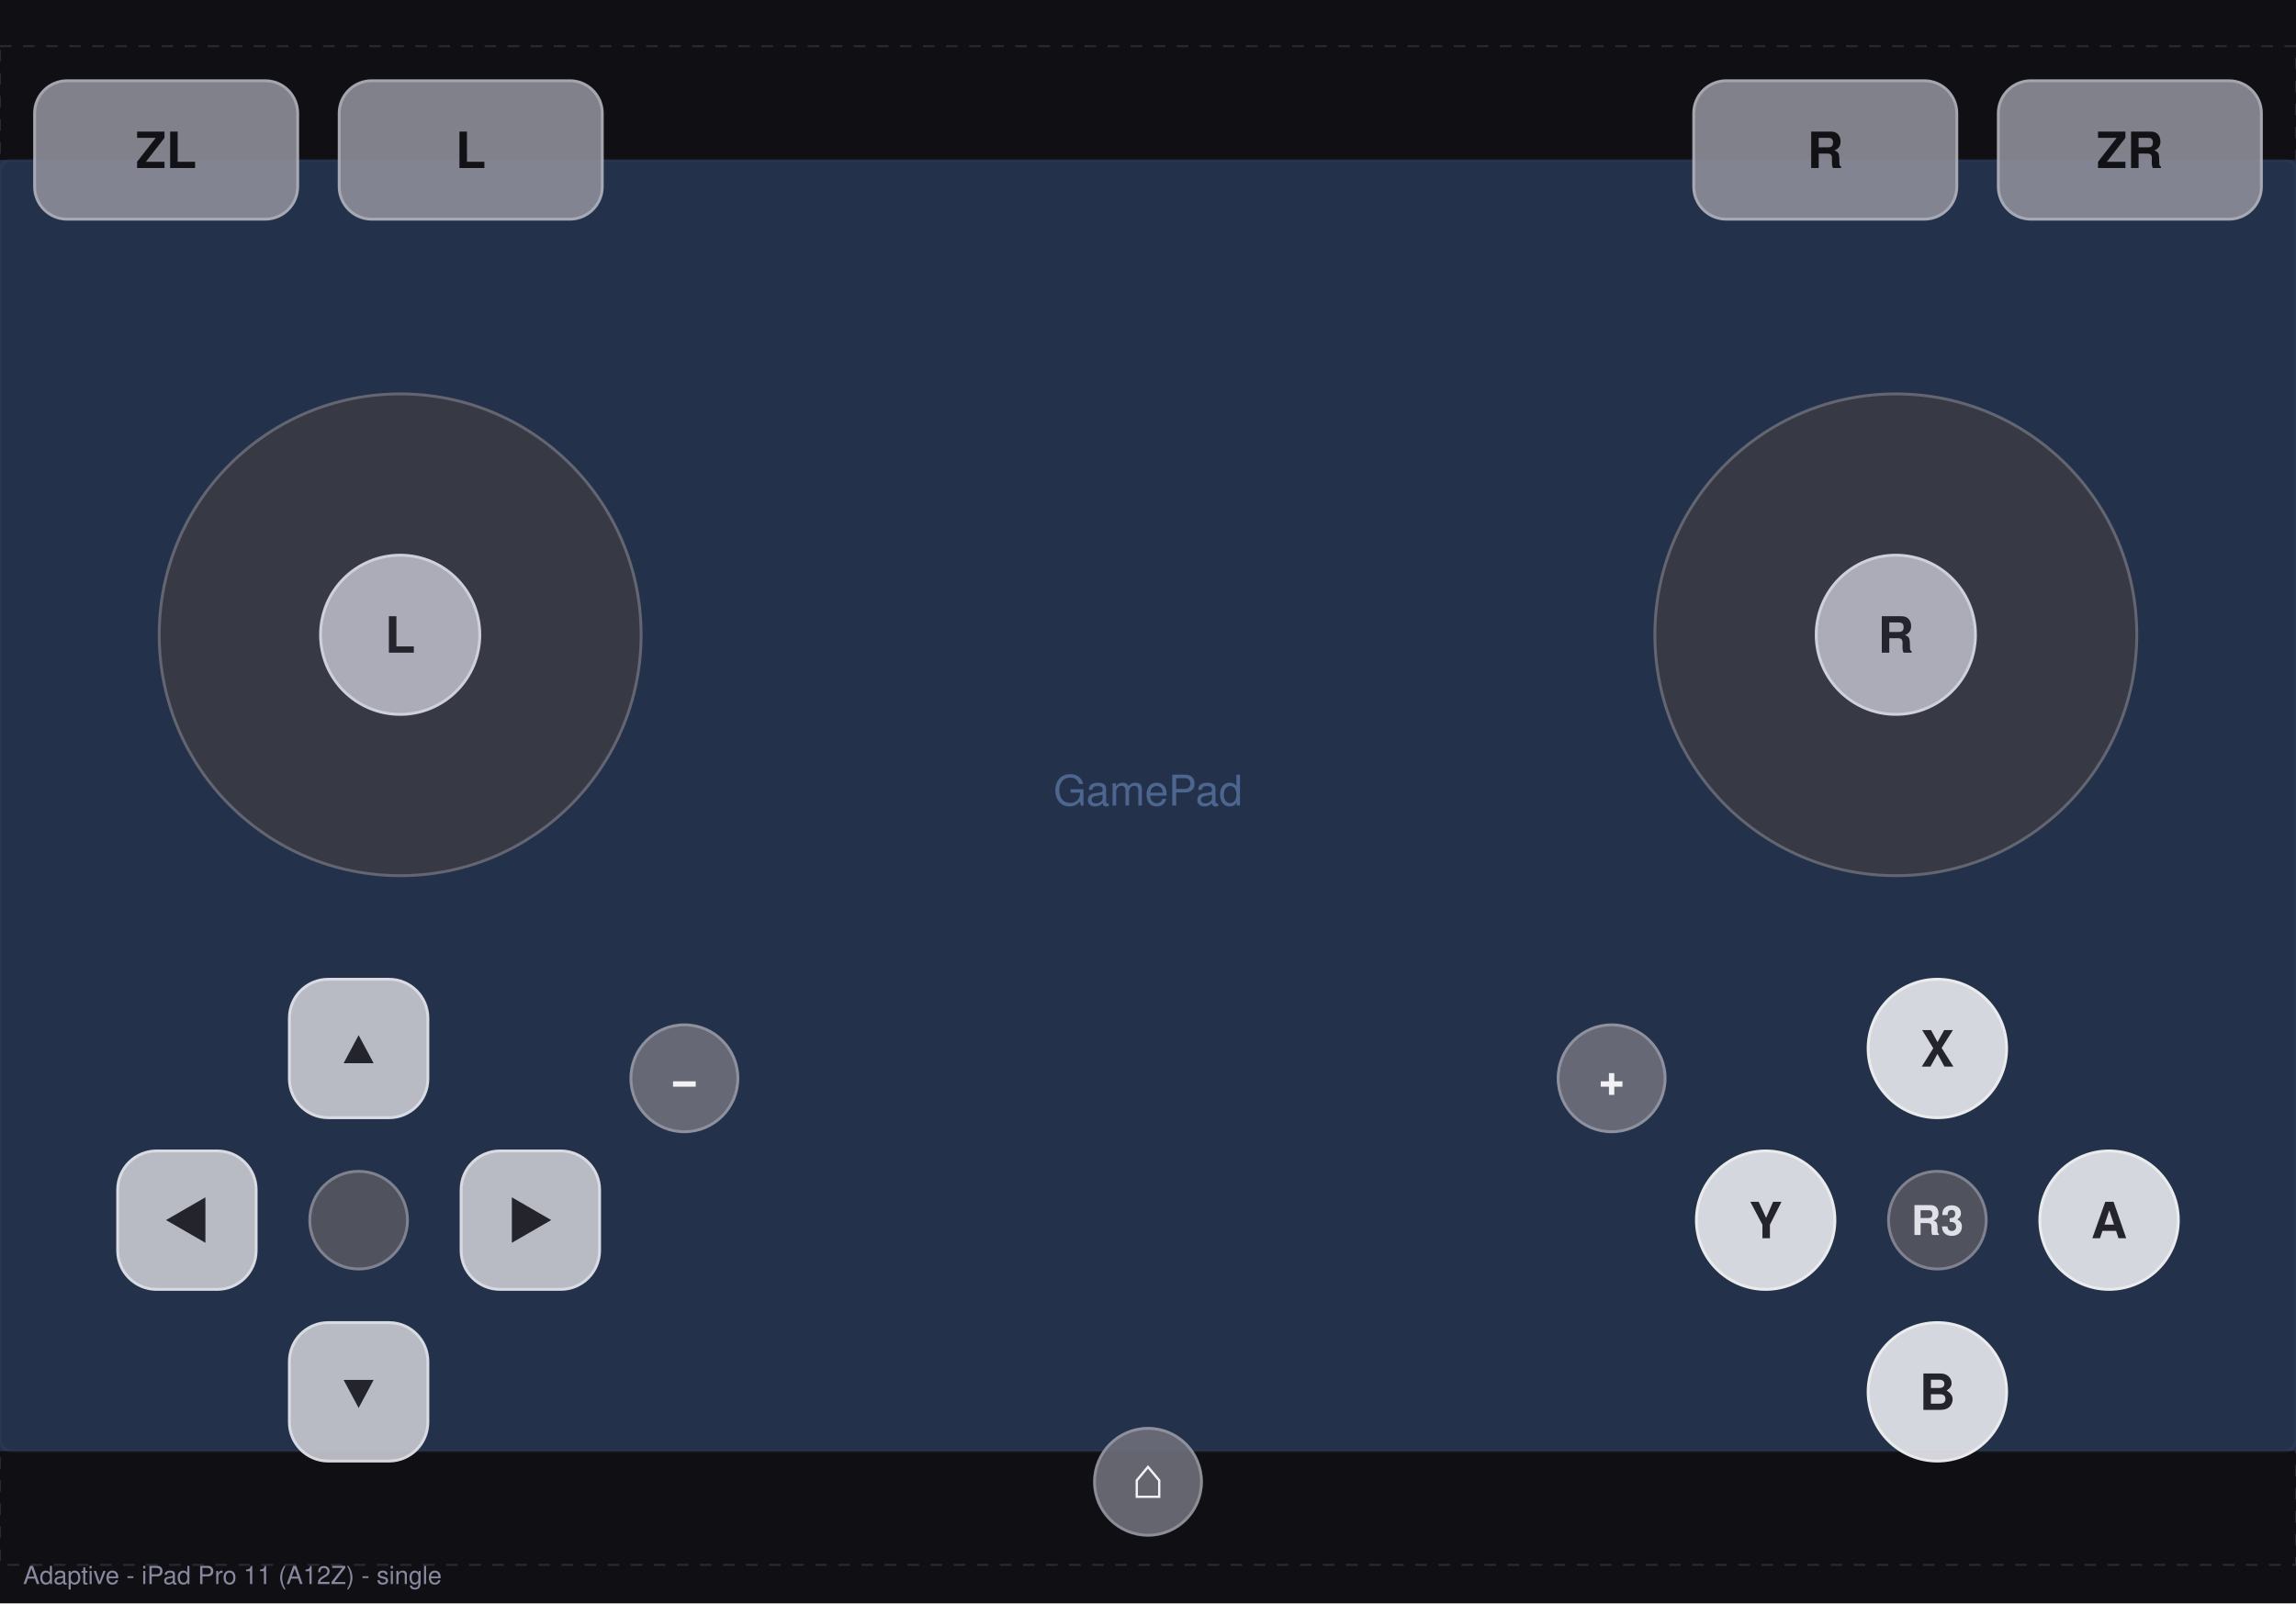
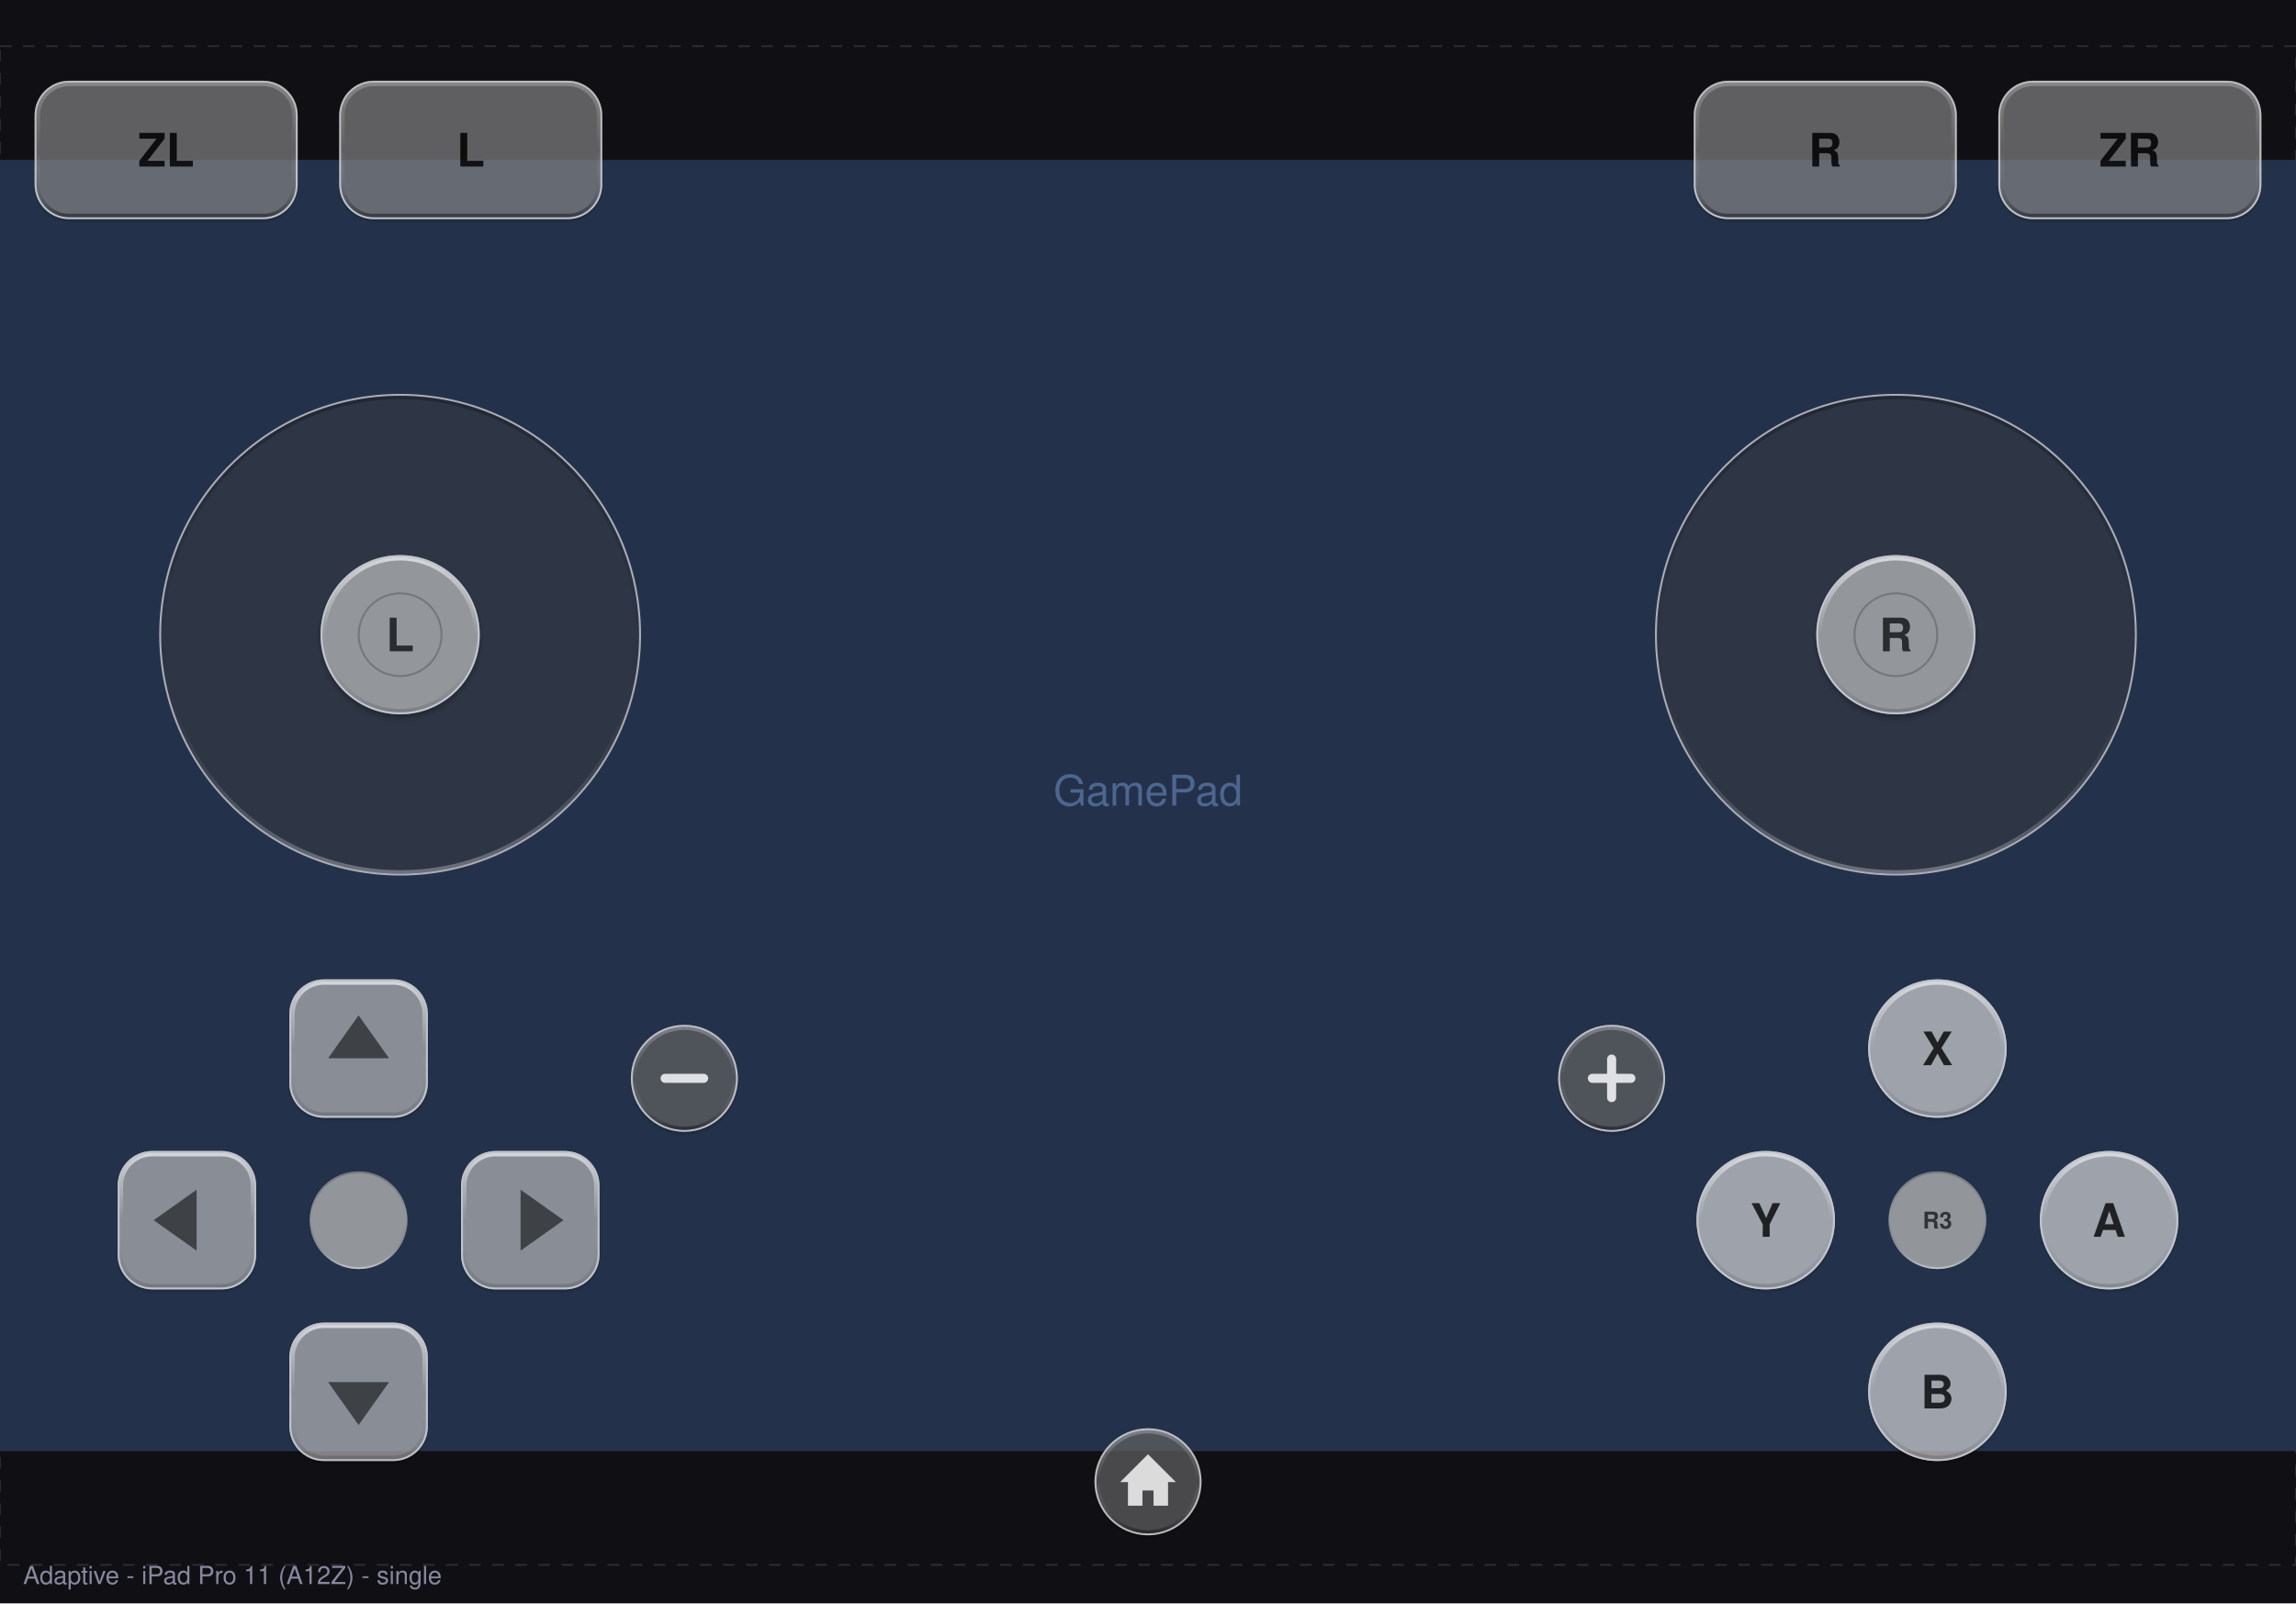
- <svg xmlns="http://www.w3.org/2000/svg" width="1194" height="834" viewBox="0 0 1194.0 834.0" font-family="-apple-system, Helvetica, sans-serif">
+ <svg xmlns="http://www.w3.org/2000/svg" width="1194" height="834" viewBox="0 0 1194.00 834.00" font-family="-apple-system, Helvetica, sans-serif">
+   <defs>
+     <filter id="sh0" x="-40%" y="-40%" width="180%" height="190%" color-interpolation-filters="sRGB">
+       <feGaussianBlur in="SourceAlpha" stdDeviation="0.80" />
+       <feOffset dy="1.20" result="o" />
+       <feComponentTransfer>
+         <feFuncA type="linear" slope="0.30" />
+       </feComponentTransfer>
+       <feMerge>
+         <feMergeNode />
+         <feMergeNode in="SourceGraphic" />
+       </feMerge>
+     </filter>
+     <linearGradient id="g1" x1="0" y1="0" x2="0" y2="1">
+       <stop offset="0.00" stop-color="#FFFFFF" stop-opacity="0.300" />
+       <stop offset="0.50" stop-color="#FFFFFF" stop-opacity="0.000" />
+       <stop offset="1.00" stop-color="#000000" stop-opacity="0.450" />
+     </linearGradient>
+     <linearGradient id="g2" x1="0" y1="0" x2="0" y2="1">
+       <stop offset="0.00" stop-color="#FFFFFF" stop-opacity="0.300" />
+       <stop offset="0.50" stop-color="#FFFFFF" stop-opacity="0.000" />
+       <stop offset="1.00" stop-color="#000000" stop-opacity="0.450" />
+     </linearGradient>
+     <linearGradient id="g3" x1="0" y1="0" x2="0" y2="1">
+       <stop offset="0.00" stop-color="#FFFFFF" stop-opacity="0.300" />
+       <stop offset="0.50" stop-color="#FFFFFF" stop-opacity="0.000" />
+       <stop offset="1.00" stop-color="#000000" stop-opacity="0.450" />
+     </linearGradient>
+     <linearGradient id="g4" x1="0" y1="0" x2="0" y2="1">
+       <stop offset="0.00" stop-color="#FFFFFF" stop-opacity="0.300" />
+       <stop offset="0.50" stop-color="#FFFFFF" stop-opacity="0.000" />
+       <stop offset="1.00" stop-color="#000000" stop-opacity="0.450" />
+     </linearGradient>
+     <linearGradient id="g5" x1="0" y1="0" x2="0" y2="1">
+       <stop offset="0.00" stop-color="#000000" stop-opacity="0.280" />
+       <stop offset="0.50" stop-color="#000000" stop-opacity="0.000" />
+       <stop offset="1.00" stop-color="#FFFFFF" stop-opacity="0.350" />
+     </linearGradient>
+     <filter id="sh1" x="-40%" y="-40%" width="180%" height="190%" color-interpolation-filters="sRGB">
+       <feGaussianBlur in="SourceAlpha" stdDeviation="1.30" />
+       <feOffset dy="2.00" result="o" />
+       <feComponentTransfer>
+         <feFuncA type="linear" slope="0.34" />
+       </feComponentTransfer>
+       <feMerge>
+         <feMergeNode />
+         <feMergeNode in="SourceGraphic" />
+       </feMerge>
+     </filter>
+     <linearGradient id="g6" x1="0" y1="0" x2="0" y2="1">
+       <stop offset="0.00" stop-color="#FFFFFF" stop-opacity="0.850" />
+       <stop offset="0.50" stop-color="#FFFFFF" stop-opacity="0.000" />
+       <stop offset="1.00" stop-color="#000000" stop-opacity="0.160" />
+     </linearGradient>
+     <linearGradient id="g7" x1="0" y1="0" x2="0" y2="1">
+       <stop offset="0.00" stop-color="#000000" stop-opacity="0.280" />
+       <stop offset="0.50" stop-color="#000000" stop-opacity="0.000" />
+       <stop offset="1.00" stop-color="#FFFFFF" stop-opacity="0.350" />
+     </linearGradient>
+     <linearGradient id="g8" x1="0" y1="0" x2="0" y2="1">
+       <stop offset="0.00" stop-color="#FFFFFF" stop-opacity="0.850" />
+       <stop offset="0.50" stop-color="#FFFFFF" stop-opacity="0.000" />
+       <stop offset="1.00" stop-color="#000000" stop-opacity="0.160" />
+     </linearGradient>
+     <linearGradient id="g9" x1="0" y1="0" x2="0" y2="1">
+       <stop offset="0.00" stop-color="#FFFFFF" stop-opacity="0.850" />
+       <stop offset="0.50" stop-color="#FFFFFF" stop-opacity="0.000" />
+       <stop offset="1.00" stop-color="#000000" stop-opacity="0.160" />
+     </linearGradient>
+     <linearGradient id="g10" x1="0" y1="0" x2="0" y2="1">
+       <stop offset="0.00" stop-color="#FFFFFF" stop-opacity="0.850" />
+       <stop offset="0.50" stop-color="#FFFFFF" stop-opacity="0.000" />
+       <stop offset="1.00" stop-color="#000000" stop-opacity="0.160" />
+     </linearGradient>
+     <linearGradient id="g11" x1="0" y1="0" x2="0" y2="1">
+       <stop offset="0.00" stop-color="#FFFFFF" stop-opacity="0.850" />
+       <stop offset="0.50" stop-color="#FFFFFF" stop-opacity="0.000" />
+       <stop offset="1.00" stop-color="#000000" stop-opacity="0.160" />
+     </linearGradient>
+     <linearGradient id="g12" x1="0" y1="0" x2="0" y2="1">
+       <stop offset="0.00" stop-color="#FFFFFF" stop-opacity="0.850" />
+       <stop offset="0.50" stop-color="#FFFFFF" stop-opacity="0.000" />
+       <stop offset="1.00" stop-color="#000000" stop-opacity="0.160" />
+     </linearGradient>
+     <linearGradient id="g13" x1="0" y1="0" x2="0" y2="1">
+       <stop offset="0.00" stop-color="#000000" stop-opacity="0.200" />
+       <stop offset="0.50" stop-color="#000000" stop-opacity="0.000" />
+       <stop offset="1.00" stop-color="#FFFFFF" stop-opacity="0.550" />
+     </linearGradient>
+     <linearGradient id="g14" x1="0" y1="0" x2="0" y2="1">
+       <stop offset="0.00" stop-color="#FFFFFF" stop-opacity="0.300" />
+       <stop offset="0.50" stop-color="#FFFFFF" stop-opacity="0.000" />
+       <stop offset="1.00" stop-color="#000000" stop-opacity="0.450" />
+     </linearGradient>
+     <linearGradient id="g15" x1="0" y1="0" x2="0" y2="1">
+       <stop offset="0.00" stop-color="#FFFFFF" stop-opacity="0.300" />
+       <stop offset="0.50" stop-color="#FFFFFF" stop-opacity="0.000" />
+       <stop offset="1.00" stop-color="#000000" stop-opacity="0.450" />
+     </linearGradient>
+     <linearGradient id="g16" x1="0" y1="0" x2="0" y2="1">
+       <stop offset="0.00" stop-color="#FFFFFF" stop-opacity="0.300" />
+       <stop offset="0.50" stop-color="#FFFFFF" stop-opacity="0.000" />
+       <stop offset="1.00" stop-color="#000000" stop-opacity="0.450" />
+     </linearGradient>
+     <linearGradient id="g17" x1="0" y1="0" x2="0" y2="1">
+       <stop offset="0.00" stop-color="#FFFFFF" stop-opacity="0.850" />
+       <stop offset="0.50" stop-color="#FFFFFF" stop-opacity="0.000" />
+       <stop offset="1.00" stop-color="#000000" stop-opacity="0.160" />
+     </linearGradient>
+     <linearGradient id="g18" x1="0" y1="0" x2="0" y2="1">
+       <stop offset="0.00" stop-color="#FFFFFF" stop-opacity="0.850" />
+       <stop offset="0.50" stop-color="#FFFFFF" stop-opacity="0.000" />
+       <stop offset="1.00" stop-color="#000000" stop-opacity="0.160" />
+     </linearGradient>
+     <linearGradient id="g19" x1="0" y1="0" x2="0" y2="1">
+       <stop offset="0.00" stop-color="#FFFFFF" stop-opacity="0.850" />
+       <stop offset="0.50" stop-color="#FFFFFF" stop-opacity="0.000" />
+       <stop offset="1.00" stop-color="#000000" stop-opacity="0.160" />
+     </linearGradient>
+     <linearGradient id="g20" x1="0" y1="0" x2="0" y2="1">
+       <stop offset="0.00" stop-color="#FFFFFF" stop-opacity="0.850" />
+       <stop offset="0.50" stop-color="#FFFFFF" stop-opacity="0.000" />
+       <stop offset="1.00" stop-color="#000000" stop-opacity="0.160" />
+     </linearGradient>
+     <linearGradient id="g21" x1="0" y1="0" x2="0" y2="1">
+       <stop offset="0.00" stop-color="#000000" stop-opacity="0.200" />
+       <stop offset="0.50" stop-color="#000000" stop-opacity="0.000" />
+       <stop offset="1.00" stop-color="#FFFFFF" stop-opacity="0.550" />
+     </linearGradient>
+   </defs>
  <rect width="100%" height="100%" fill="#101014" />
-   <rect x="0.0" y="24.0" width="1194.0" height="790.0" fill="none" stroke="#2a2a33" stroke-dasharray="6 6" />
-   <rect x="0.0" y="83.2" width="1194.0" height="671.6" fill="#23324a" />
-   <text x="597.0" y="419.0" fill="#4d6690" font-size="22" text-anchor="middle">GamePad</text>
-   <rect x="0.0" y="83.2" width="1194.0" height="671.6" rx="6.0" fill="none" stroke="#4d6690" stroke-width="1.5" opacity="0.12" />
-   <rect x="18.0" y="42.0" width="136.8" height="72.0" rx="16.9" fill="#8d8d99" stroke="#b5b5c0" stroke-width="1.5" opacity="0.9" />
-   <text x="86.4" y="87.4" fill="#111116" font-size="26.0" font-weight="600" text-anchor="middle" opacity="1.0">ZL</text>
-   <rect x="176.4" y="42.0" width="136.8" height="72.0" rx="16.9" fill="#8d8d99" stroke="#b5b5c0" stroke-width="1.5" opacity="0.9" />
-   <text x="244.8" y="87.4" fill="#111116" font-size="26.0" font-weight="600" text-anchor="middle" opacity="1.0">L</text>
-   <rect x="1039.2" y="42.0" width="136.8" height="72.0" rx="16.9" fill="#8d8d99" stroke="#b5b5c0" stroke-width="1.5" opacity="0.9" />
-   <text x="1107.6" y="87.4" fill="#111116" font-size="26.0" font-weight="600" text-anchor="middle" opacity="1.0">ZR</text>
-   <rect x="880.8" y="42.0" width="136.8" height="72.0" rx="16.9" fill="#8d8d99" stroke="#b5b5c0" stroke-width="1.5" opacity="0.9" />
-   <text x="949.2" y="87.4" fill="#111116" font-size="26.0" font-weight="600" text-anchor="middle" opacity="1.0">R</text>
-   <circle cx="208.1" cy="330.2" r="125.3" fill="#3a3a44" stroke="#6a6a76" stroke-width="1.5" opacity="0.9" />
-   <circle cx="208.1" cy="330.2" r="41.4" fill="#b8b8c4" stroke="#e0e0ea" stroke-width="1.5" opacity="0.9" />
-   <text x="208.1" y="339.5" fill="#24242c" font-size="26.0" font-weight="600" text-anchor="middle" opacity="1.0">L</text>
-   <circle cx="985.9" cy="330.2" r="125.3" fill="#3a3a44" stroke="#6a6a76" stroke-width="1.5" opacity="0.9" />
-   <circle cx="985.9" cy="330.2" r="41.4" fill="#b8b8c4" stroke="#e0e0ea" stroke-width="1.5" opacity="0.9" />
-   <text x="985.9" y="339.5" fill="#24242c" font-size="26.0" font-weight="600" text-anchor="middle" opacity="1.0">R</text>
-   <rect x="150.5" y="509.4" width="72.0" height="72.0" rx="20.2" fill="#c9c9d2" stroke="#ededf3" stroke-width="1.5" opacity="0.9" />
-   <text x="186.5" y="554.8" fill="#24242c" font-size="26.0" font-weight="600" text-anchor="middle" opacity="1.0">▲</text>
-   <rect x="150.5" y="688.0" width="72.0" height="72.0" rx="20.2" fill="#c9c9d2" stroke="#ededf3" stroke-width="1.5" opacity="0.9" />
-   <text x="186.5" y="733.4" fill="#24242c" font-size="26.0" font-weight="600" text-anchor="middle" opacity="1.0">▼</text>
-   <rect x="61.2" y="598.7" width="72.0" height="72.0" rx="20.2" fill="#c9c9d2" stroke="#ededf3" stroke-width="1.5" opacity="0.9" />
-   <text x="97.2" y="644.1" fill="#24242c" font-size="26.0" font-weight="600" text-anchor="middle" opacity="1.0">◀</text>
-   <rect x="239.8" y="598.7" width="72.0" height="72.0" rx="20.2" fill="#c9c9d2" stroke="#ededf3" stroke-width="1.5" opacity="0.9" />
-   <text x="275.8" y="644.1" fill="#24242c" font-size="26.0" font-weight="600" text-anchor="middle" opacity="1.0">▶</text>
-   <circle cx="186.5" cy="634.7" r="25.4" fill="#55555f" stroke="#8a8a96" stroke-width="1.5" opacity="0.9" />
-   <circle cx="355.9" cy="560.9" r="27.8" fill="#6e6e7a" stroke="#9a9aa6" stroke-width="1.5" opacity="0.9" />
-   <text x="355.9" y="569.3" fill="#f2f2f6" font-size="23.4" font-weight="600" text-anchor="middle" opacity="1.0">−</text>
-   <circle cx="838.1" cy="560.9" r="27.8" fill="#6e6e7a" stroke="#9a9aa6" stroke-width="1.5" opacity="0.9" />
-   <text x="838.1" y="569.3" fill="#f2f2f6" font-size="23.4" font-weight="600" text-anchor="middle" opacity="1.0">+</text>
-   <circle cx="597.0" cy="770.8" r="27.8" fill="#6e6e7a" stroke="#9a9aa6" stroke-width="1.5" opacity="0.9" />
-   <text x="597.0" y="779.2" fill="#f2f2f6" font-size="23.4" font-weight="600" text-anchor="middle" opacity="1.0">⌂</text>
-   <circle cx="1007.5" cy="545.4" r="36.0" fill="#e9e9ef" stroke="#ffffff" stroke-width="1.5" opacity="0.9" />
-   <text x="1007.5" y="554.8" fill="#24242c" font-size="26.0" font-weight="600" text-anchor="middle" opacity="1.0">X</text>
-   <circle cx="918.2" cy="634.7" r="36.0" fill="#e9e9ef" stroke="#ffffff" stroke-width="1.5" opacity="0.9" />
-   <text x="918.2" y="644.1" fill="#24242c" font-size="26.0" font-weight="600" text-anchor="middle" opacity="1.0">Y</text>
-   <circle cx="1096.8" cy="634.7" r="36.0" fill="#e9e9ef" stroke="#ffffff" stroke-width="1.5" opacity="0.9" />
-   <text x="1096.8" y="644.1" fill="#24242c" font-size="26.0" font-weight="600" text-anchor="middle" opacity="1.0">A</text>
-   <circle cx="1007.5" cy="724.0" r="36.0" fill="#e9e9ef" stroke="#ffffff" stroke-width="1.5" opacity="0.9" />
-   <text x="1007.5" y="733.4" fill="#24242c" font-size="26.0" font-weight="600" text-anchor="middle" opacity="1.0">B</text>
-   <circle cx="1007.5" cy="634.7" r="25.4" fill="#55555f" stroke="#8a8a96" stroke-width="1.5" opacity="0.9" />
-   <text x="1007.5" y="642.4" fill="#e0e0e8" font-size="21.3" font-weight="600" text-anchor="middle" opacity="1.0">R3</text>
-   <text x="12" y="824.0" fill="#8888a0" font-size="13">Adaptive - iPad Pro 11 (A12Z) - single</text>
+   <rect x="0.00" y="24.00" width="1194.00" height="790.00" fill="none" stroke="#2a2a33" stroke-dasharray="6 6" />
+   <rect x="0.00" y="83.19" width="1194.00" height="671.62" fill="#23324a" />
+   <text x="597.00" y="419.00" fill="#4d6690" font-size="22" text-anchor="middle">GamePad</text>
+   <g opacity="0.850">
+     <rect x="18.00" y="42.00" width="136.80" height="72.00" rx="18.00" fill="#949494" fill-opacity="0.720" filter="url(#sh0)" />
+     <rect x="18.50" y="42.50" width="135.80" height="71.00" rx="17.50" fill="none" stroke="#E4E4EA" stroke-width="1.00" stroke-linecap="round" stroke-linejoin="round" stroke-opacity="0.900" />
+     <rect x="19.90" y="43.90" width="133.00" height="68.20" rx="16.10" fill="none" stroke="url(#g1)" stroke-width="1.80" stroke-linecap="round" stroke-linejoin="round" />
+     <text x="86.40" y="86.64" fill="#0D0D0D" font-size="24.00" font-weight="600" text-anchor="middle">ZL</text>
+     <rect x="176.40" y="42.00" width="136.80" height="72.00" rx="18.00" fill="#949494" fill-opacity="0.720" filter="url(#sh0)" />
+     <rect x="176.90" y="42.50" width="135.80" height="71.00" rx="17.50" fill="none" stroke="#E4E4EA" stroke-width="1.00" stroke-linecap="round" stroke-linejoin="round" stroke-opacity="0.900" />
+     <rect x="178.30" y="43.90" width="133.00" height="68.20" rx="16.10" fill="none" stroke="url(#g2)" stroke-width="1.80" stroke-linecap="round" stroke-linejoin="round" />
+     <text x="244.80" y="86.64" fill="#0D0D0D" font-size="24.00" font-weight="600" text-anchor="middle">L</text>
+     <rect x="1039.20" y="42.00" width="136.80" height="72.00" rx="18.00" fill="#949494" fill-opacity="0.720" filter="url(#sh0)" />
+     <rect x="1039.70" y="42.50" width="135.80" height="71.00" rx="17.50" fill="none" stroke="#E4E4EA" stroke-width="1.00" stroke-linecap="round" stroke-linejoin="round" stroke-opacity="0.900" />
+     <rect x="1041.10" y="43.90" width="133.00" height="68.20" rx="16.10" fill="none" stroke="url(#g3)" stroke-width="1.80" stroke-linecap="round" stroke-linejoin="round" />
+     <text x="1107.60" y="86.64" fill="#0D0D0D" font-size="24.00" font-weight="600" text-anchor="middle">ZR</text>
+     <rect x="880.80" y="42.00" width="136.80" height="72.00" rx="18.00" fill="#949494" fill-opacity="0.720" filter="url(#sh0)" />
+     <rect x="881.30" y="42.50" width="135.80" height="71.00" rx="17.50" fill="none" stroke="#E4E4EA" stroke-width="1.00" stroke-linecap="round" stroke-linejoin="round" stroke-opacity="0.900" />
+     <rect x="882.70" y="43.90" width="133.00" height="68.20" rx="16.10" fill="none" stroke="url(#g4)" stroke-width="1.80" stroke-linecap="round" stroke-linejoin="round" />
+     <text x="949.20" y="86.64" fill="#0D0D0D" font-size="24.00" font-weight="600" text-anchor="middle">R</text>
+     <circle cx="208.08" cy="330.16" r="125.28" fill="#383840" fill-opacity="0.620" />
+     <circle cx="208.08" cy="330.16" r="124.78" fill="none" stroke="#E4E4EA" stroke-width="1.00" stroke-linecap="round" stroke-linejoin="round" stroke-opacity="0.800" />
+     <circle cx="208.08" cy="330.16" r="123.38" fill="none" stroke="url(#g5)" stroke-width="1.80" stroke-linecap="round" stroke-linejoin="round" />
+     <circle cx="208.08" cy="330.16" r="41.40" fill="#BFBFBF" fill-opacity="0.850" filter="url(#sh1)" />
+     <circle cx="208.08" cy="330.16" r="40.90" fill="none" stroke="#E4E4EA" stroke-width="1.00" stroke-linecap="round" stroke-linejoin="round" stroke-opacity="0.900" />
+     <circle cx="208.08" cy="330.16" r="39.50" fill="none" stroke="url(#g6)" stroke-width="1.80" stroke-linecap="round" stroke-linejoin="round" />
+     <circle cx="208.08" cy="330.16" r="21.53" fill="none" stroke="#1F1F1F" stroke-width="1.00" stroke-linecap="round" stroke-linejoin="round" stroke-opacity="0.280" />
+     <text x="208.08" y="338.80" fill="#1F1F1F" font-size="24.00" font-weight="600" text-anchor="middle" fill-opacity="0.900">L</text>
+     <circle cx="985.92" cy="330.16" r="125.28" fill="#383840" fill-opacity="0.620" />
+     <circle cx="985.92" cy="330.16" r="124.78" fill="none" stroke="#E4E4EA" stroke-width="1.00" stroke-linecap="round" stroke-linejoin="round" stroke-opacity="0.800" />
+     <circle cx="985.92" cy="330.16" r="123.38" fill="none" stroke="url(#g7)" stroke-width="1.80" stroke-linecap="round" stroke-linejoin="round" />
+     <circle cx="985.92" cy="330.16" r="41.40" fill="#BFBFBF" fill-opacity="0.850" filter="url(#sh1)" />
+     <circle cx="985.92" cy="330.16" r="40.90" fill="none" stroke="#E4E4EA" stroke-width="1.00" stroke-linecap="round" stroke-linejoin="round" stroke-opacity="0.900" />
+     <circle cx="985.92" cy="330.16" r="39.50" fill="none" stroke="url(#g8)" stroke-width="1.80" stroke-linecap="round" stroke-linejoin="round" />
+     <circle cx="985.92" cy="330.16" r="21.53" fill="none" stroke="#1F1F1F" stroke-width="1.00" stroke-linecap="round" stroke-linejoin="round" stroke-opacity="0.280" />
+     <text x="985.92" y="338.80" fill="#1F1F1F" font-size="24.00" font-weight="600" text-anchor="middle" fill-opacity="0.900">R</text>
+     <rect x="150.48" y="509.44" width="72.00" height="72.00" rx="18.00" fill="#CCCCCC" fill-opacity="0.720" filter="url(#sh0)" />
+     <rect x="150.98" y="509.94" width="71.00" height="71.00" rx="17.50" fill="none" stroke="#E4E4EA" stroke-width="1.00" stroke-linecap="round" stroke-linejoin="round" stroke-opacity="0.900" />
+     <rect x="152.38" y="511.34" width="68.20" height="68.20" rx="16.10" fill="none" stroke="url(#g9)" stroke-width="1.80" stroke-linecap="round" stroke-linejoin="round" />
+     <path d="M186.48 528.16 L202.32 550.48 L170.64 550.48 Z" fill="#1F1F1F" fill-opacity="0.700" />
+     <rect x="150.48" y="688.00" width="72.00" height="72.00" rx="18.00" fill="#CCCCCC" fill-opacity="0.720" filter="url(#sh0)" />
+     <rect x="150.98" y="688.50" width="71.00" height="71.00" rx="17.50" fill="none" stroke="#E4E4EA" stroke-width="1.00" stroke-linecap="round" stroke-linejoin="round" stroke-opacity="0.900" />
+     <rect x="152.38" y="689.90" width="68.20" height="68.20" rx="16.10" fill="none" stroke="url(#g10)" stroke-width="1.80" stroke-linecap="round" stroke-linejoin="round" />
+     <path d="M186.48 741.28 L170.64 718.96 L202.32 718.96 Z" fill="#1F1F1F" fill-opacity="0.700" />
+     <rect x="61.20" y="598.72" width="72.00" height="72.00" rx="18.00" fill="#CCCCCC" fill-opacity="0.720" filter="url(#sh0)" />
+     <rect x="61.70" y="599.22" width="71.00" height="71.00" rx="17.50" fill="none" stroke="#E4E4EA" stroke-width="1.00" stroke-linecap="round" stroke-linejoin="round" stroke-opacity="0.900" />
+     <rect x="63.10" y="600.62" width="68.20" height="68.20" rx="16.10" fill="none" stroke="url(#g11)" stroke-width="1.80" stroke-linecap="round" stroke-linejoin="round" />
+     <path d="M79.92 634.72 L102.24 618.88 L102.24 650.56 Z" fill="#1F1F1F" fill-opacity="0.700" />
+     <rect x="239.76" y="598.72" width="72.00" height="72.00" rx="18.00" fill="#CCCCCC" fill-opacity="0.720" filter="url(#sh0)" />
+     <rect x="240.26" y="599.22" width="71.00" height="71.00" rx="17.50" fill="none" stroke="#E4E4EA" stroke-width="1.00" stroke-linecap="round" stroke-linejoin="round" stroke-opacity="0.900" />
+     <rect x="241.66" y="600.62" width="68.20" height="68.20" rx="16.10" fill="none" stroke="url(#g12)" stroke-width="1.80" stroke-linecap="round" stroke-linejoin="round" />
+     <path d="M293.04 634.72 L270.72 650.56 L270.72 618.88 Z" fill="#1F1F1F" fill-opacity="0.700" />
+     <circle cx="186.48" cy="634.72" r="25.42" fill="#B4B4B4" fill-opacity="0.900" />
+     <circle cx="186.48" cy="634.72" r="24.92" fill="none" stroke="url(#g13)" stroke-width="1.00" stroke-linecap="round" stroke-linejoin="round" />
+     <circle cx="355.90" cy="560.92" r="27.83" fill="#666666" fill-opacity="0.800" filter="url(#sh0)" />
+     <circle cx="355.90" cy="560.92" r="27.33" fill="none" stroke="#E4E4EA" stroke-width="1.00" stroke-linecap="round" stroke-linejoin="round" stroke-opacity="0.900" />
+     <circle cx="355.90" cy="560.92" r="25.99" fill="none" stroke="url(#g14)" stroke-width="1.67" stroke-linecap="round" stroke-linejoin="round" />
+     <path d="M345.88 560.92 L365.91 560.92" fill="none" stroke="#FFFFFF" stroke-width="4.73" stroke-linecap="round" stroke-linejoin="round" />
+     <circle cx="838.10" cy="560.92" r="27.83" fill="#666666" fill-opacity="0.800" filter="url(#sh0)" />
+     <circle cx="838.10" cy="560.92" r="27.33" fill="none" stroke="#E4E4EA" stroke-width="1.00" stroke-linecap="round" stroke-linejoin="round" stroke-opacity="0.900" />
+     <circle cx="838.10" cy="560.92" r="25.99" fill="none" stroke="url(#g15)" stroke-width="1.67" stroke-linecap="round" stroke-linejoin="round" />
+     <path d="M828.09 560.92 L848.12 560.92" fill="none" stroke="#FFFFFF" stroke-width="4.73" stroke-linecap="round" stroke-linejoin="round" />
+     <path d="M838.10 550.90 L838.10 570.94" fill="none" stroke="#FFFFFF" stroke-width="4.73" stroke-linecap="round" stroke-linejoin="round" />
+     <circle cx="597.00" cy="770.80" r="27.83" fill="#666666" fill-opacity="0.800" filter="url(#sh0)" />
+     <circle cx="597.00" cy="770.80" r="27.33" fill="none" stroke="#E4E4EA" stroke-width="1.00" stroke-linecap="round" stroke-linejoin="round" stroke-opacity="0.900" />
+     <circle cx="597.00" cy="770.80" r="25.99" fill="none" stroke="url(#g16)" stroke-width="1.67" stroke-linecap="round" stroke-linejoin="round" />
+     <path d="M582.53 770.94 L597.00 756.47 L611.47 770.94 L607.42 770.94 L607.42 783.24 L599.89 783.24 L599.89 775.29 L594.11 775.29 L594.11 783.24 L586.58 783.24 L586.58 770.94 Z" fill="#FFFFFF" />
+     <circle cx="1007.52" cy="545.44" r="36.00" fill="#EDEDED" fill-opacity="0.720" filter="url(#sh0)" />
+     <circle cx="1007.52" cy="545.44" r="35.50" fill="none" stroke="#E4E4EA" stroke-width="1.00" stroke-linecap="round" stroke-linejoin="round" stroke-opacity="0.900" />
+     <circle cx="1007.52" cy="545.44" r="34.10" fill="none" stroke="url(#g17)" stroke-width="1.80" stroke-linecap="round" stroke-linejoin="round" />
+     <text x="1007.52" y="554.08" fill="#1F1F1F" font-size="24.00" font-weight="600" text-anchor="middle">X</text>
+     <circle cx="918.24" cy="634.72" r="36.00" fill="#EDEDED" fill-opacity="0.720" filter="url(#sh0)" />
+     <circle cx="918.24" cy="634.72" r="35.50" fill="none" stroke="#E4E4EA" stroke-width="1.00" stroke-linecap="round" stroke-linejoin="round" stroke-opacity="0.900" />
+     <circle cx="918.24" cy="634.72" r="34.10" fill="none" stroke="url(#g18)" stroke-width="1.80" stroke-linecap="round" stroke-linejoin="round" />
+     <text x="918.24" y="643.36" fill="#1F1F1F" font-size="24.00" font-weight="600" text-anchor="middle">Y</text>
+     <circle cx="1096.80" cy="634.72" r="36.00" fill="#EDEDED" fill-opacity="0.720" filter="url(#sh0)" />
+     <circle cx="1096.80" cy="634.72" r="35.50" fill="none" stroke="#E4E4EA" stroke-width="1.00" stroke-linecap="round" stroke-linejoin="round" stroke-opacity="0.900" />
+     <circle cx="1096.80" cy="634.72" r="34.10" fill="none" stroke="url(#g19)" stroke-width="1.80" stroke-linecap="round" stroke-linejoin="round" />
+     <text x="1096.80" y="643.36" fill="#1F1F1F" font-size="24.00" font-weight="600" text-anchor="middle">A</text>
+     <circle cx="1007.52" cy="724.00" r="36.00" fill="#EDEDED" fill-opacity="0.720" filter="url(#sh0)" />
+     <circle cx="1007.52" cy="724.00" r="35.50" fill="none" stroke="#E4E4EA" stroke-width="1.00" stroke-linecap="round" stroke-linejoin="round" stroke-opacity="0.900" />
+     <circle cx="1007.52" cy="724.00" r="34.10" fill="none" stroke="url(#g20)" stroke-width="1.80" stroke-linecap="round" stroke-linejoin="round" />
+     <text x="1007.52" y="732.64" fill="#1F1F1F" font-size="24.00" font-weight="600" text-anchor="middle">B</text>
+     <circle cx="1007.52" cy="634.72" r="25.42" fill="#B4B4B4" fill-opacity="0.900" />
+     <circle cx="1007.52" cy="634.72" r="24.92" fill="none" stroke="url(#g21)" stroke-width="1.00" stroke-linecap="round" stroke-linejoin="round" />
+     <text x="1007.52" y="639.04" fill="#1F1F1F" font-size="12.00" font-weight="600" text-anchor="middle" fill-opacity="0.850">R3</text>
+   </g>
+   <text x="12" y="824.00" fill="#8888a0" font-size="13">Adaptive - iPad Pro 11 (A12Z) - single</text>
</svg>
